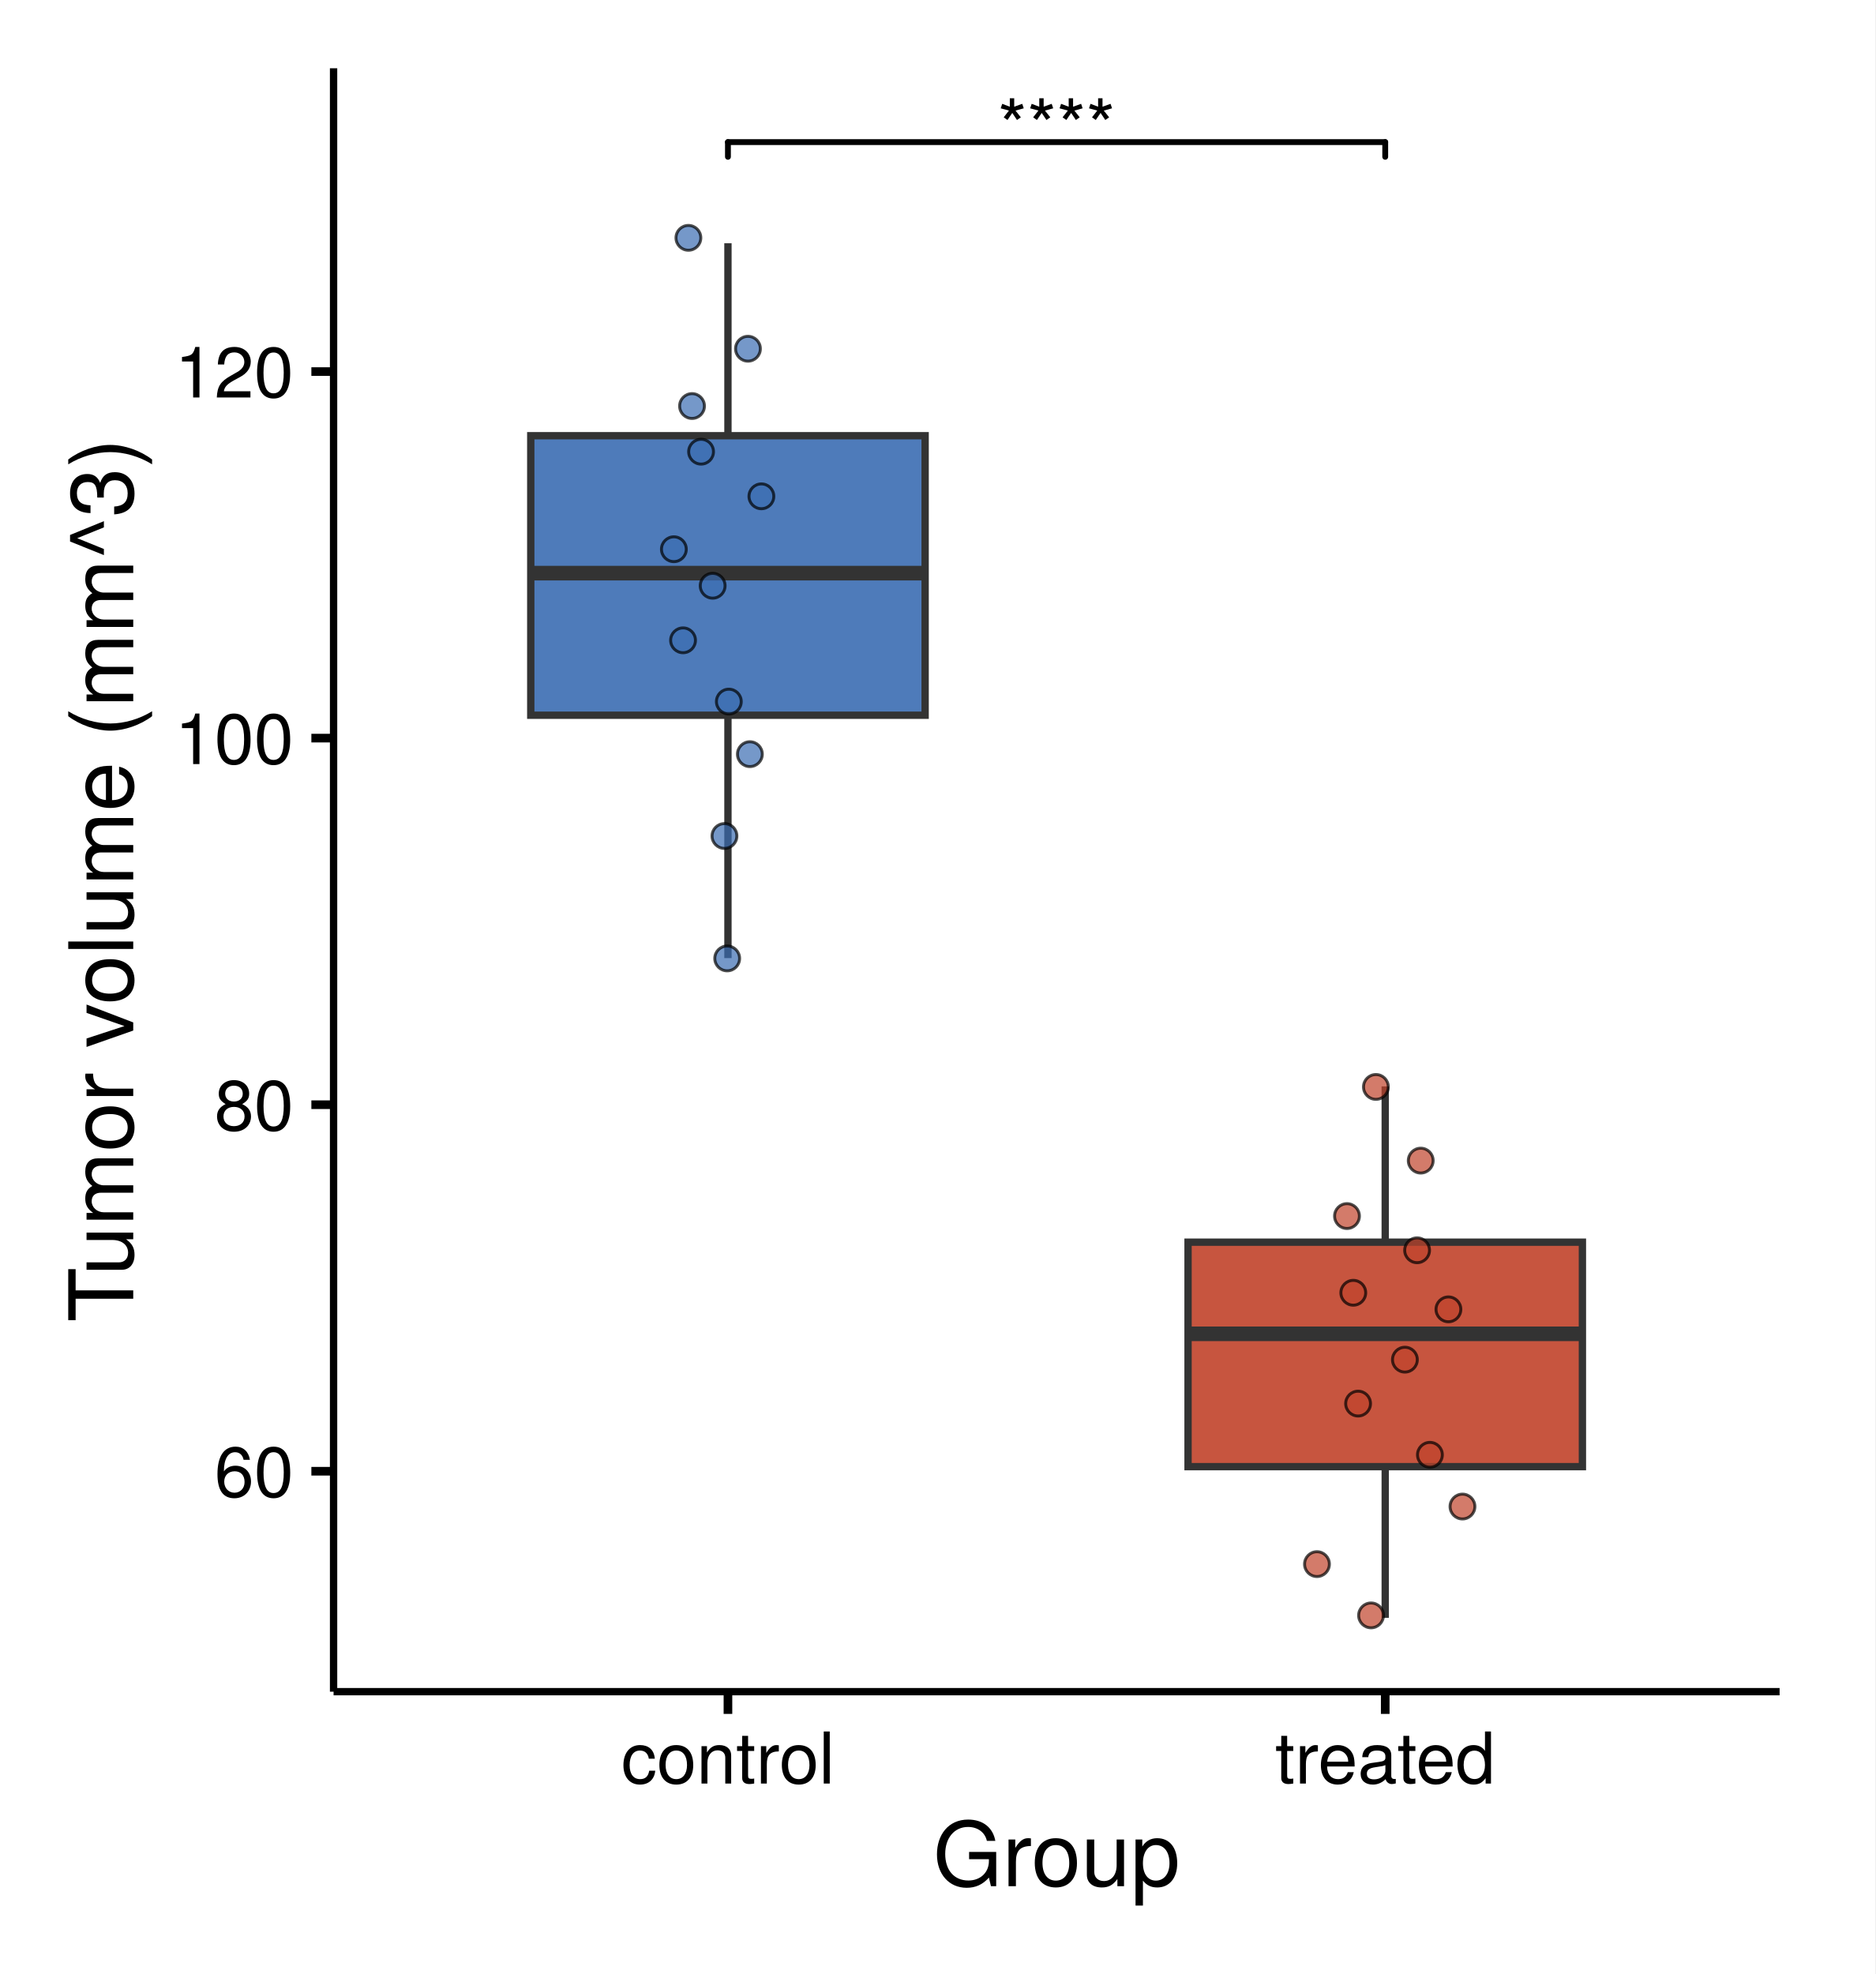
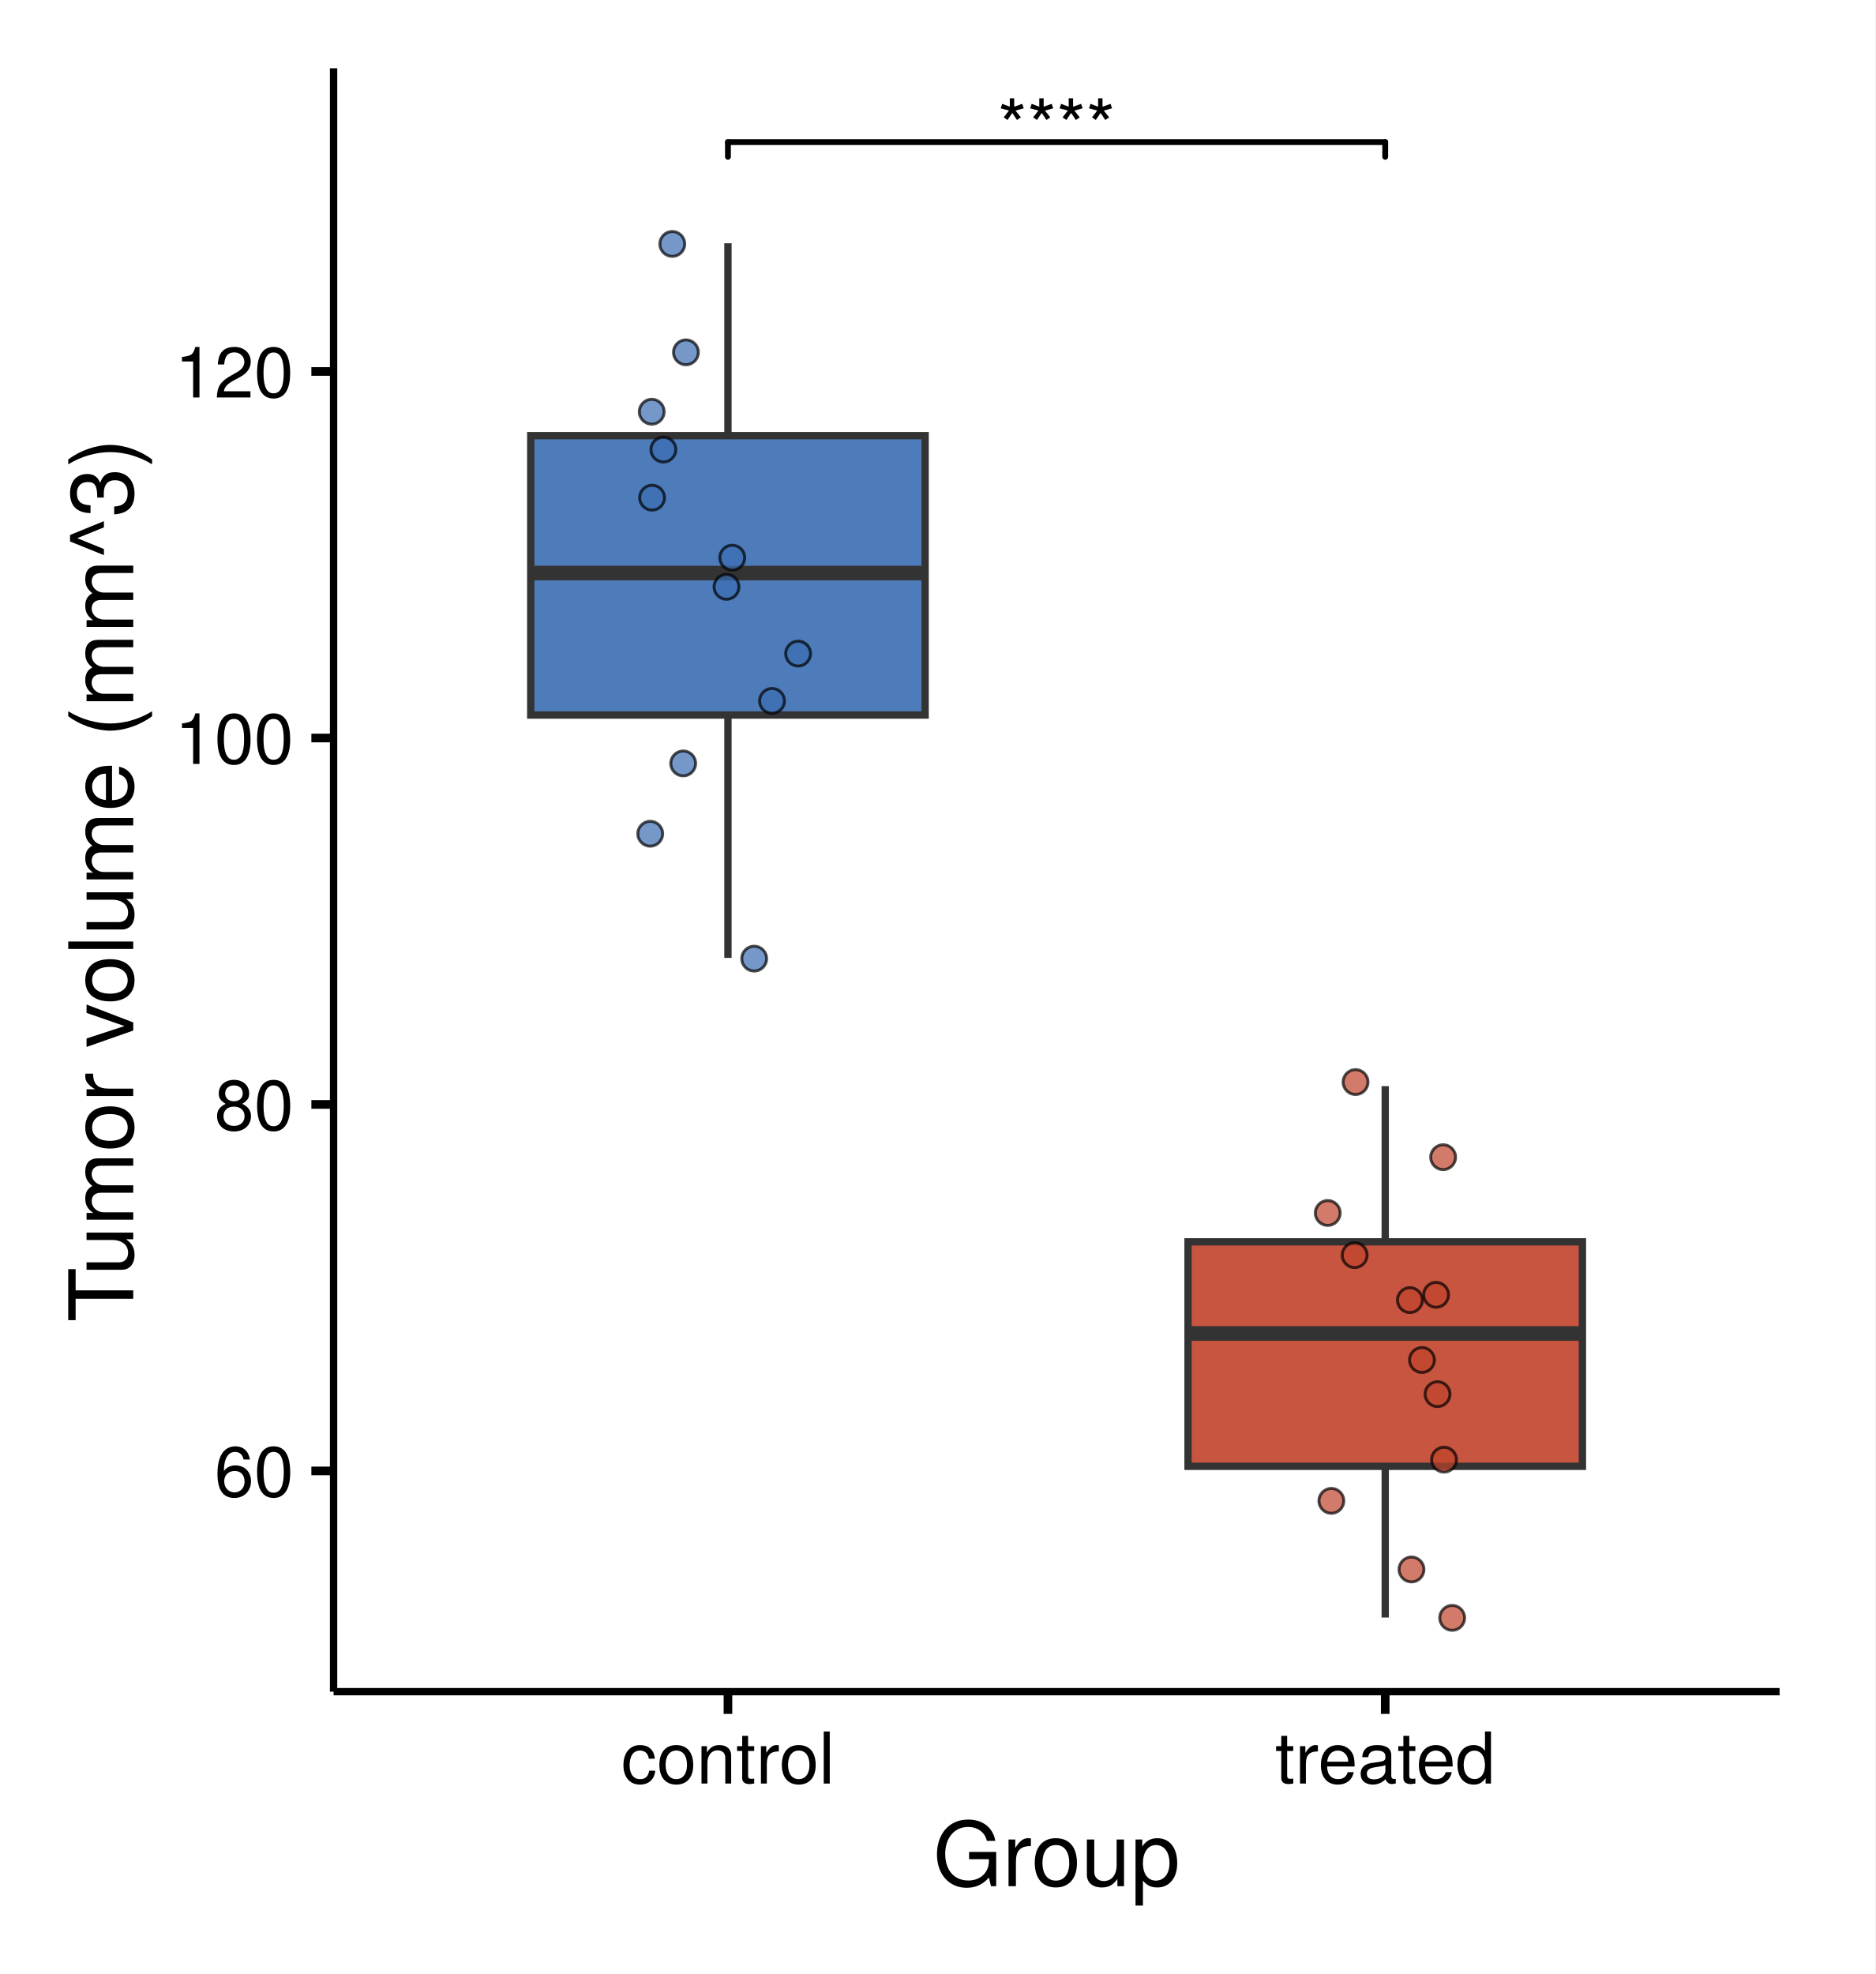
<svg xmlns="http://www.w3.org/2000/svg" class="svglite" width="273.60pt" height="288.00pt" viewBox="0 0 273.60 288.00">
  <defs>
    <style type="text/css">
    .svglite line, .svglite polyline, .svglite polygon, .svglite path, .svglite rect, .svglite circle {
      fill: none;
      stroke: #000000;
      stroke-linecap: round;
      stroke-linejoin: round;
      stroke-miterlimit: 10.00;
    }
    .svglite text {
      white-space: pre;
    }
  </style>
  </defs>
  <rect width="100%" height="100%" style="stroke: none; fill: #FFFFFF;" />
  <defs>
    <clipPath id="cpMC4wMHwyNzMuNjB8MC4wMHwyODguMDA=">
      <rect x="0.00" y="0.00" width="273.60" height="288.00" />
    </clipPath>
  </defs>
  <g clip-path="url(#cpMC4wMHwyNzMuNjB8MC4wMHwyODguMDA=)">
    <rect x="0.00" y="0.00" width="273.60" height="288.00" style="stroke-width: 1.26; stroke: #FFFFFF; fill: #FFFFFF;" />
  </g>
  <defs>
    <clipPath id="cpNDguNjd8MjU5LjY1fDkuOTZ8MjQ2Ljgx">
      <rect x="48.67" y="9.96" width="210.98" height="236.85" />
    </clipPath>
  </defs>
  <g clip-path="url(#cpNDguNjd8MjU5LjY1fDkuOTZ8MjQ2Ljgx)">
    <rect x="48.67" y="9.96" width="210.98" height="236.85" style="stroke-width: 1.26; stroke: none; fill: #FFFFFF;" />
-     <line x1="106.21" y1="63.57" x2="106.21" y2="35.49" style="stroke-width: 1.07; stroke: #333333; stroke-linecap: butt;" />
-     <line x1="106.21" y1="104.35" x2="106.21" y2="139.78" style="stroke-width: 1.07; stroke: #333333; stroke-linecap: butt;" />
-     <polygon points="77.44,63.57 77.44,104.35 134.98,104.35 134.98,63.57 77.44,63.57 " style="stroke-width: 1.07; stroke: #333333; stroke-linecap: butt; stroke-linejoin: miter; fill: #3B6DB3; fill-opacity: 0.90;" />
-     <line x1="77.44" y1="83.62" x2="134.98" y2="83.62" style="stroke-width: 2.13; stroke: #333333; stroke-linecap: butt; stroke-linejoin: miter;" />
-     <line x1="202.11" y1="181.23" x2="202.11" y2="158.50" style="stroke-width: 1.07; stroke: #333333; stroke-linecap: butt;" />
-     <line x1="202.11" y1="213.98" x2="202.11" y2="236.04" style="stroke-width: 1.07; stroke: #333333; stroke-linecap: butt;" />
-     <polygon points="173.34,181.23 173.34,213.98 230.88,213.98 230.88,181.23 173.34,181.23 " style="stroke-width: 1.07; stroke: #333333; stroke-linecap: butt; stroke-linejoin: miter; fill: #C1432B; fill-opacity: 0.90;" />
-     <line x1="173.34" y1="194.60" x2="230.88" y2="194.60" style="stroke-width: 2.13; stroke: #333333; stroke-linecap: butt; stroke-linejoin: miter;" />
-     <circle cx="106.34" cy="102.36" r="1.81" style="stroke-width: 0.43; stroke: #000000; stroke-opacity: 0.70; fill: #3B6DB3; fill-opacity: 0.70;" />
-     <circle cx="100.97" cy="59.24" r="1.81" style="stroke-width: 0.43; stroke: #000000; stroke-opacity: 0.70; fill: #3B6DB3; fill-opacity: 0.70;" />
-     <circle cx="105.70" cy="121.97" r="1.81" style="stroke-width: 0.43; stroke: #000000; stroke-opacity: 0.70; fill: #3B6DB3; fill-opacity: 0.70;" />
-     <circle cx="98.32" cy="80.13" r="1.81" style="stroke-width: 0.43; stroke: #000000; stroke-opacity: 0.70; fill: #3B6DB3; fill-opacity: 0.70;" />
-     <circle cx="100.44" cy="34.70" r="1.81" style="stroke-width: 0.43; stroke: #000000; stroke-opacity: 0.70; fill: #3B6DB3; fill-opacity: 0.70;" />
-     <circle cx="106.10" cy="139.83" r="1.81" style="stroke-width: 0.43; stroke: #000000; stroke-opacity: 0.70; fill: #3B6DB3; fill-opacity: 0.70;" />
-     <circle cx="99.66" cy="93.42" r="1.81" style="stroke-width: 0.43; stroke: #000000; stroke-opacity: 0.70; fill: #3B6DB3; fill-opacity: 0.70;" />
-     <circle cx="111.09" cy="72.41" r="1.81" style="stroke-width: 0.43; stroke: #000000; stroke-opacity: 0.70; fill: #3B6DB3; fill-opacity: 0.70;" />
-     <circle cx="109.41" cy="110.03" r="1.81" style="stroke-width: 0.43; stroke: #000000; stroke-opacity: 0.70; fill: #3B6DB3; fill-opacity: 0.70;" />
-     <circle cx="109.13" cy="50.88" r="1.81" style="stroke-width: 0.43; stroke: #000000; stroke-opacity: 0.70; fill: #3B6DB3; fill-opacity: 0.70;" />
-     <circle cx="103.98" cy="85.46" r="1.81" style="stroke-width: 0.43; stroke: #000000; stroke-opacity: 0.70; fill: #3B6DB3; fill-opacity: 0.70;" />
-     <circle cx="102.29" cy="65.90" r="1.81" style="stroke-width: 0.43; stroke: #000000; stroke-opacity: 0.70; fill: #3B6DB3; fill-opacity: 0.70;" />
-     <circle cx="206.76" cy="182.41" r="1.81" style="stroke-width: 0.43; stroke: #000000; stroke-opacity: 0.70; fill: #C1432B; fill-opacity: 0.70;" />
-     <circle cx="198.15" cy="204.78" r="1.81" style="stroke-width: 0.43; stroke: #000000; stroke-opacity: 0.70; fill: #C1432B; fill-opacity: 0.70;" />
-     <circle cx="200.75" cy="158.58" r="1.81" style="stroke-width: 0.43; stroke: #000000; stroke-opacity: 0.70; fill: #C1432B; fill-opacity: 0.70;" />
-     <circle cx="213.38" cy="219.80" r="1.81" style="stroke-width: 0.43; stroke: #000000; stroke-opacity: 0.70; fill: #C1432B; fill-opacity: 0.70;" />
-     <circle cx="211.33" cy="191.03" r="1.81" style="stroke-width: 0.43; stroke: #000000; stroke-opacity: 0.70; fill: #C1432B; fill-opacity: 0.70;" />
-     <circle cx="207.29" cy="169.33" r="1.81" style="stroke-width: 0.43; stroke: #000000; stroke-opacity: 0.70; fill: #C1432B; fill-opacity: 0.70;" />
-     <circle cx="200.04" cy="235.68" r="1.81" style="stroke-width: 0.43; stroke: #000000; stroke-opacity: 0.70; fill: #C1432B; fill-opacity: 0.70;" />
-     <circle cx="204.98" cy="198.37" r="1.81" style="stroke-width: 0.43; stroke: #000000; stroke-opacity: 0.70; fill: #C1432B; fill-opacity: 0.70;" />
-     <circle cx="196.53" cy="177.42" r="1.81" style="stroke-width: 0.43; stroke: #000000; stroke-opacity: 0.70; fill: #C1432B; fill-opacity: 0.70;" />
-     <circle cx="208.63" cy="212.25" r="1.81" style="stroke-width: 0.43; stroke: #000000; stroke-opacity: 0.70; fill: #C1432B; fill-opacity: 0.70;" />
-     <circle cx="197.45" cy="188.61" r="1.81" style="stroke-width: 0.43; stroke: #000000; stroke-opacity: 0.70; fill: #C1432B; fill-opacity: 0.70;" />
-     <circle cx="192.15" cy="228.20" r="1.81" style="stroke-width: 0.43; stroke: #000000; stroke-opacity: 0.70; fill: #C1432B; fill-opacity: 0.70;" />
+     <line x1="106.21" y1="63.56" x2="106.21" y2="35.49" style="stroke-width: 1.07; stroke: #333333; stroke-linecap: butt;" />
+     <line x1="106.21" y1="104.32" x2="106.21" y2="139.75" style="stroke-width: 1.07; stroke: #333333; stroke-linecap: butt;" />
+     <polygon points="77.44,63.56 77.44,104.32 134.98,104.32 134.98,63.56 77.44,63.56 " style="stroke-width: 1.07; stroke: #333333; stroke-linecap: butt; stroke-linejoin: miter; fill: #3B6DB3; fill-opacity: 0.90;" />
+     <line x1="77.44" y1="83.61" x2="134.98" y2="83.61" style="stroke-width: 2.13; stroke: #333333; stroke-linecap: butt; stroke-linejoin: miter;" />
+     <line x1="202.11" y1="181.18" x2="202.11" y2="158.46" style="stroke-width: 1.07; stroke: #333333; stroke-linecap: butt;" />
+     <line x1="202.11" y1="213.93" x2="202.11" y2="235.99" style="stroke-width: 1.07; stroke: #333333; stroke-linecap: butt;" />
+     <polygon points="173.34,181.18 173.34,213.93 230.88,213.93 230.88,181.18 173.34,181.18 " style="stroke-width: 1.07; stroke: #333333; stroke-linecap: butt; stroke-linejoin: miter; fill: #C1432B; fill-opacity: 0.90;" />
+     <line x1="173.34" y1="194.55" x2="230.88" y2="194.55" style="stroke-width: 2.13; stroke: #333333; stroke-linecap: butt; stroke-linejoin: miter;" />
+     <circle cx="112.64" cy="102.26" r="1.81" style="stroke-width: 0.43; stroke: #000000; stroke-opacity: 0.70; fill: #3B6DB3; fill-opacity: 0.70;" />
+     <circle cx="95.09" cy="60.07" r="1.81" style="stroke-width: 0.43; stroke: #000000; stroke-opacity: 0.70; fill: #3B6DB3; fill-opacity: 0.70;" />
+     <circle cx="94.87" cy="121.64" r="1.81" style="stroke-width: 0.43; stroke: #000000; stroke-opacity: 0.70; fill: #3B6DB3; fill-opacity: 0.70;" />
+     <circle cx="106.84" cy="81.36" r="1.81" style="stroke-width: 0.43; stroke: #000000; stroke-opacity: 0.70; fill: #3B6DB3; fill-opacity: 0.70;" />
+     <circle cx="98.09" cy="35.59" r="1.81" style="stroke-width: 0.43; stroke: #000000; stroke-opacity: 0.70; fill: #3B6DB3; fill-opacity: 0.70;" />
+     <circle cx="110.04" cy="139.86" r="1.81" style="stroke-width: 0.43; stroke: #000000; stroke-opacity: 0.70; fill: #3B6DB3; fill-opacity: 0.70;" />
+     <circle cx="116.45" cy="95.36" r="1.81" style="stroke-width: 0.43; stroke: #000000; stroke-opacity: 0.70; fill: #3B6DB3; fill-opacity: 0.70;" />
+     <circle cx="95.14" cy="72.61" r="1.81" style="stroke-width: 0.43; stroke: #000000; stroke-opacity: 0.70; fill: #3B6DB3; fill-opacity: 0.70;" />
+     <circle cx="99.68" cy="111.38" r="1.81" style="stroke-width: 0.43; stroke: #000000; stroke-opacity: 0.70; fill: #3B6DB3; fill-opacity: 0.70;" />
+     <circle cx="100.08" cy="51.40" r="1.81" style="stroke-width: 0.43; stroke: #000000; stroke-opacity: 0.70; fill: #3B6DB3; fill-opacity: 0.70;" />
+     <circle cx="106.00" cy="85.62" r="1.81" style="stroke-width: 0.43; stroke: #000000; stroke-opacity: 0.70; fill: #3B6DB3; fill-opacity: 0.70;" />
+     <circle cx="96.79" cy="65.59" r="1.81" style="stroke-width: 0.43; stroke: #000000; stroke-opacity: 0.70; fill: #3B6DB3; fill-opacity: 0.70;" />
+     <circle cx="197.65" cy="183.12" r="1.81" style="stroke-width: 0.43; stroke: #000000; stroke-opacity: 0.70; fill: #C1432B; fill-opacity: 0.70;" />
+     <circle cx="209.74" cy="203.40" r="1.81" style="stroke-width: 0.43; stroke: #000000; stroke-opacity: 0.70; fill: #C1432B; fill-opacity: 0.70;" />
+     <circle cx="197.78" cy="157.87" r="1.81" style="stroke-width: 0.43; stroke: #000000; stroke-opacity: 0.70; fill: #C1432B; fill-opacity: 0.70;" />
+     <circle cx="194.25" cy="218.97" r="1.81" style="stroke-width: 0.43; stroke: #000000; stroke-opacity: 0.70; fill: #C1432B; fill-opacity: 0.70;" />
+     <circle cx="205.71" cy="189.68" r="1.81" style="stroke-width: 0.43; stroke: #000000; stroke-opacity: 0.70; fill: #C1432B; fill-opacity: 0.70;" />
+     <circle cx="210.56" cy="168.83" r="1.81" style="stroke-width: 0.43; stroke: #000000; stroke-opacity: 0.70; fill: #C1432B; fill-opacity: 0.70;" />
+     <circle cx="211.88" cy="236.04" r="1.81" style="stroke-width: 0.43; stroke: #000000; stroke-opacity: 0.70; fill: #C1432B; fill-opacity: 0.70;" />
+     <circle cx="207.47" cy="198.42" r="1.81" style="stroke-width: 0.43; stroke: #000000; stroke-opacity: 0.70; fill: #C1432B; fill-opacity: 0.70;" />
+     <circle cx="193.72" cy="176.97" r="1.81" style="stroke-width: 0.43; stroke: #000000; stroke-opacity: 0.70; fill: #C1432B; fill-opacity: 0.70;" />
+     <circle cx="210.69" cy="212.96" r="1.81" style="stroke-width: 0.43; stroke: #000000; stroke-opacity: 0.70; fill: #C1432B; fill-opacity: 0.70;" />
+     <circle cx="209.53" cy="188.91" r="1.81" style="stroke-width: 0.43; stroke: #000000; stroke-opacity: 0.70; fill: #C1432B; fill-opacity: 0.70;" />
+     <circle cx="205.94" cy="228.98" r="1.81" style="stroke-width: 0.43; stroke: #000000; stroke-opacity: 0.70; fill: #C1432B; fill-opacity: 0.70;" />
    <text x="154.16" y="22.38" text-anchor="middle" style="font-size: 11.04px; font-weight: 0; font-family: &quot;TeX Gyre Heros&quot;;" textLength="17.16px" lengthAdjust="spacingAndGlyphs">****</text>
    <line x1="106.21" y1="22.88" x2="106.21" y2="20.73" style="stroke-width: 0.85;" />
    <line x1="106.21" y1="20.73" x2="202.11" y2="20.73" style="stroke-width: 0.85;" />
    <line x1="202.11" y1="20.73" x2="202.11" y2="22.88" style="stroke-width: 0.85;" />
  </g>
  <g clip-path="url(#cpMC4wMHwyNzMuNjB8MC4wMHwyODguMDA=)">
    <polyline points="48.67,246.81 48.67,9.96 " style="stroke-width: 1.07; stroke-linecap: butt;" />
-     <text x="42.84" y="218.44" text-anchor="end" style="font-size: 10.40px; font-weight: 0; font-family: &quot;TeX Gyre Heros&quot;;" textLength="11.55px" lengthAdjust="spacingAndGlyphs">60</text>
-     <text x="42.84" y="164.96" text-anchor="end" style="font-size: 10.40px; font-weight: 0; font-family: &quot;TeX Gyre Heros&quot;;" textLength="11.55px" lengthAdjust="spacingAndGlyphs">80</text>
-     <text x="42.84" y="111.48" text-anchor="end" style="font-size: 10.40px; font-weight: 0; font-family: &quot;TeX Gyre Heros&quot;;" textLength="17.32px" lengthAdjust="spacingAndGlyphs">100</text>
+     <text x="42.84" y="218.39" text-anchor="end" style="font-size: 10.40px; font-weight: 0; font-family: &quot;TeX Gyre Heros&quot;;" textLength="11.55px" lengthAdjust="spacingAndGlyphs">60</text>
+     <text x="42.84" y="164.92" text-anchor="end" style="font-size: 10.40px; font-weight: 0; font-family: &quot;TeX Gyre Heros&quot;;" textLength="11.55px" lengthAdjust="spacingAndGlyphs">80</text>
+     <text x="42.84" y="111.45" text-anchor="end" style="font-size: 10.40px; font-weight: 0; font-family: &quot;TeX Gyre Heros&quot;;" textLength="17.32px" lengthAdjust="spacingAndGlyphs">100</text>
    <text x="42.84" y="57.99" text-anchor="end" style="font-size: 10.40px; font-weight: 0; font-family: &quot;TeX Gyre Heros&quot;;" textLength="17.32px" lengthAdjust="spacingAndGlyphs">120</text>
-     <polyline points="45.43,214.65 48.67,214.65 " style="stroke-width: 1.26; stroke-linecap: butt;" />
-     <polyline points="45.43,161.17 48.67,161.17 " style="stroke-width: 1.26; stroke-linecap: butt;" />
-     <polyline points="45.43,107.69 48.67,107.69 " style="stroke-width: 1.26; stroke-linecap: butt;" />
-     <polyline points="45.43,54.21 48.67,54.21 " style="stroke-width: 1.26; stroke-linecap: butt;" />
+     <polyline points="45.43,214.60 48.67,214.60 " style="stroke-width: 1.26; stroke-linecap: butt;" />
+     <polyline points="45.43,161.13 48.67,161.13 " style="stroke-width: 1.26; stroke-linecap: butt;" />
+     <polyline points="45.43,107.67 48.67,107.67 " style="stroke-width: 1.26; stroke-linecap: butt;" />
+     <polyline points="45.43,54.20 48.67,54.20 " style="stroke-width: 1.26; stroke-linecap: butt;" />
    <polyline points="48.67,246.81 259.65,246.81 " style="stroke-width: 1.07; stroke-linecap: butt;" />
    <polyline points="106.21,250.05 106.21,246.81 " style="stroke-width: 1.26; stroke-linecap: butt;" />
    <polyline points="202.11,250.05 202.11,246.81 " style="stroke-width: 1.26; stroke-linecap: butt;" />
    <text x="106.21" y="260.21" text-anchor="middle" style="font-size: 10.40px; font-weight: 0; font-family: &quot;TeX Gyre Heros&quot;;" textLength="31.18px" lengthAdjust="spacingAndGlyphs">control</text>
    <text x="202.11" y="260.21" text-anchor="middle" style="font-size: 10.40px; font-weight: 0; font-family: &quot;TeX Gyre Heros&quot;;" textLength="32.34px" lengthAdjust="spacingAndGlyphs">treated</text>
    <text x="154.16" y="275.19" text-anchor="middle" style="font-size: 13.00px; font-weight: 0; font-family: &quot;TeX Gyre Heros&quot;;" textLength="36.13px" lengthAdjust="spacingAndGlyphs">Group</text>
    <text transform="translate(19.44,128.39) rotate(-90)" text-anchor="middle" style="font-size: 13.00px; font-weight: 0; font-family: &quot;TeX Gyre Heros&quot;;" textLength="130.33px" lengthAdjust="spacingAndGlyphs">Tumor volume (mm^3)</text>
  </g>
</svg>
